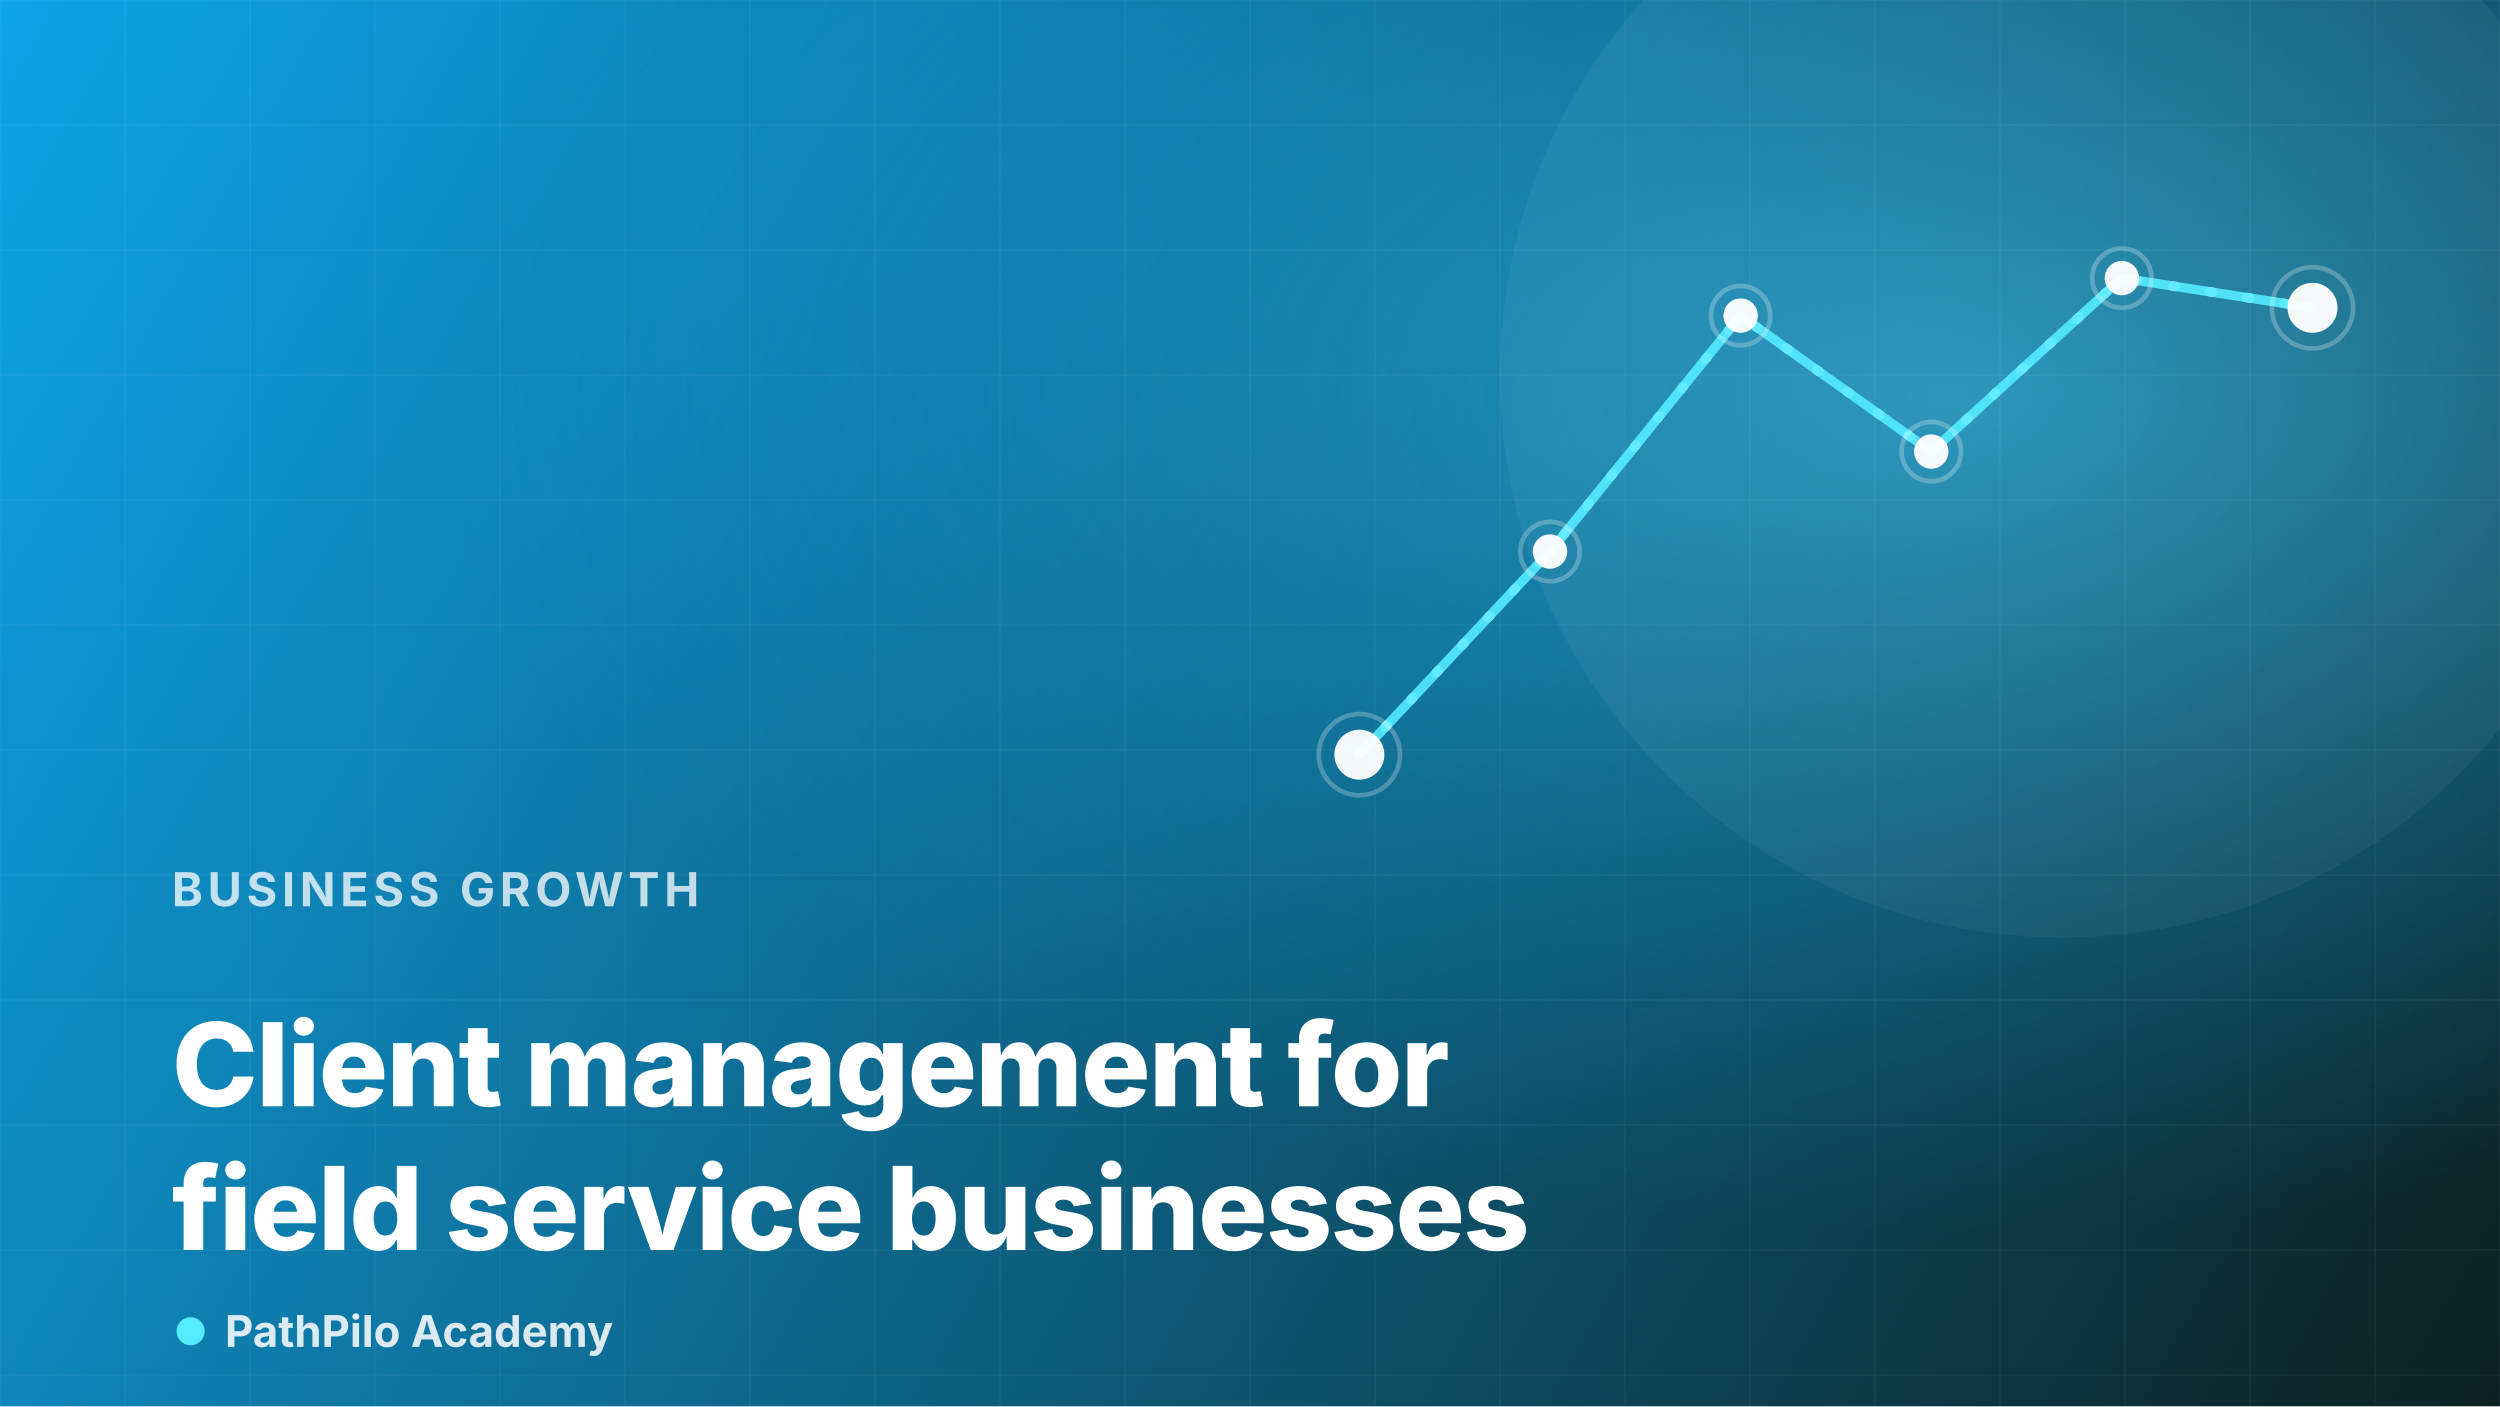
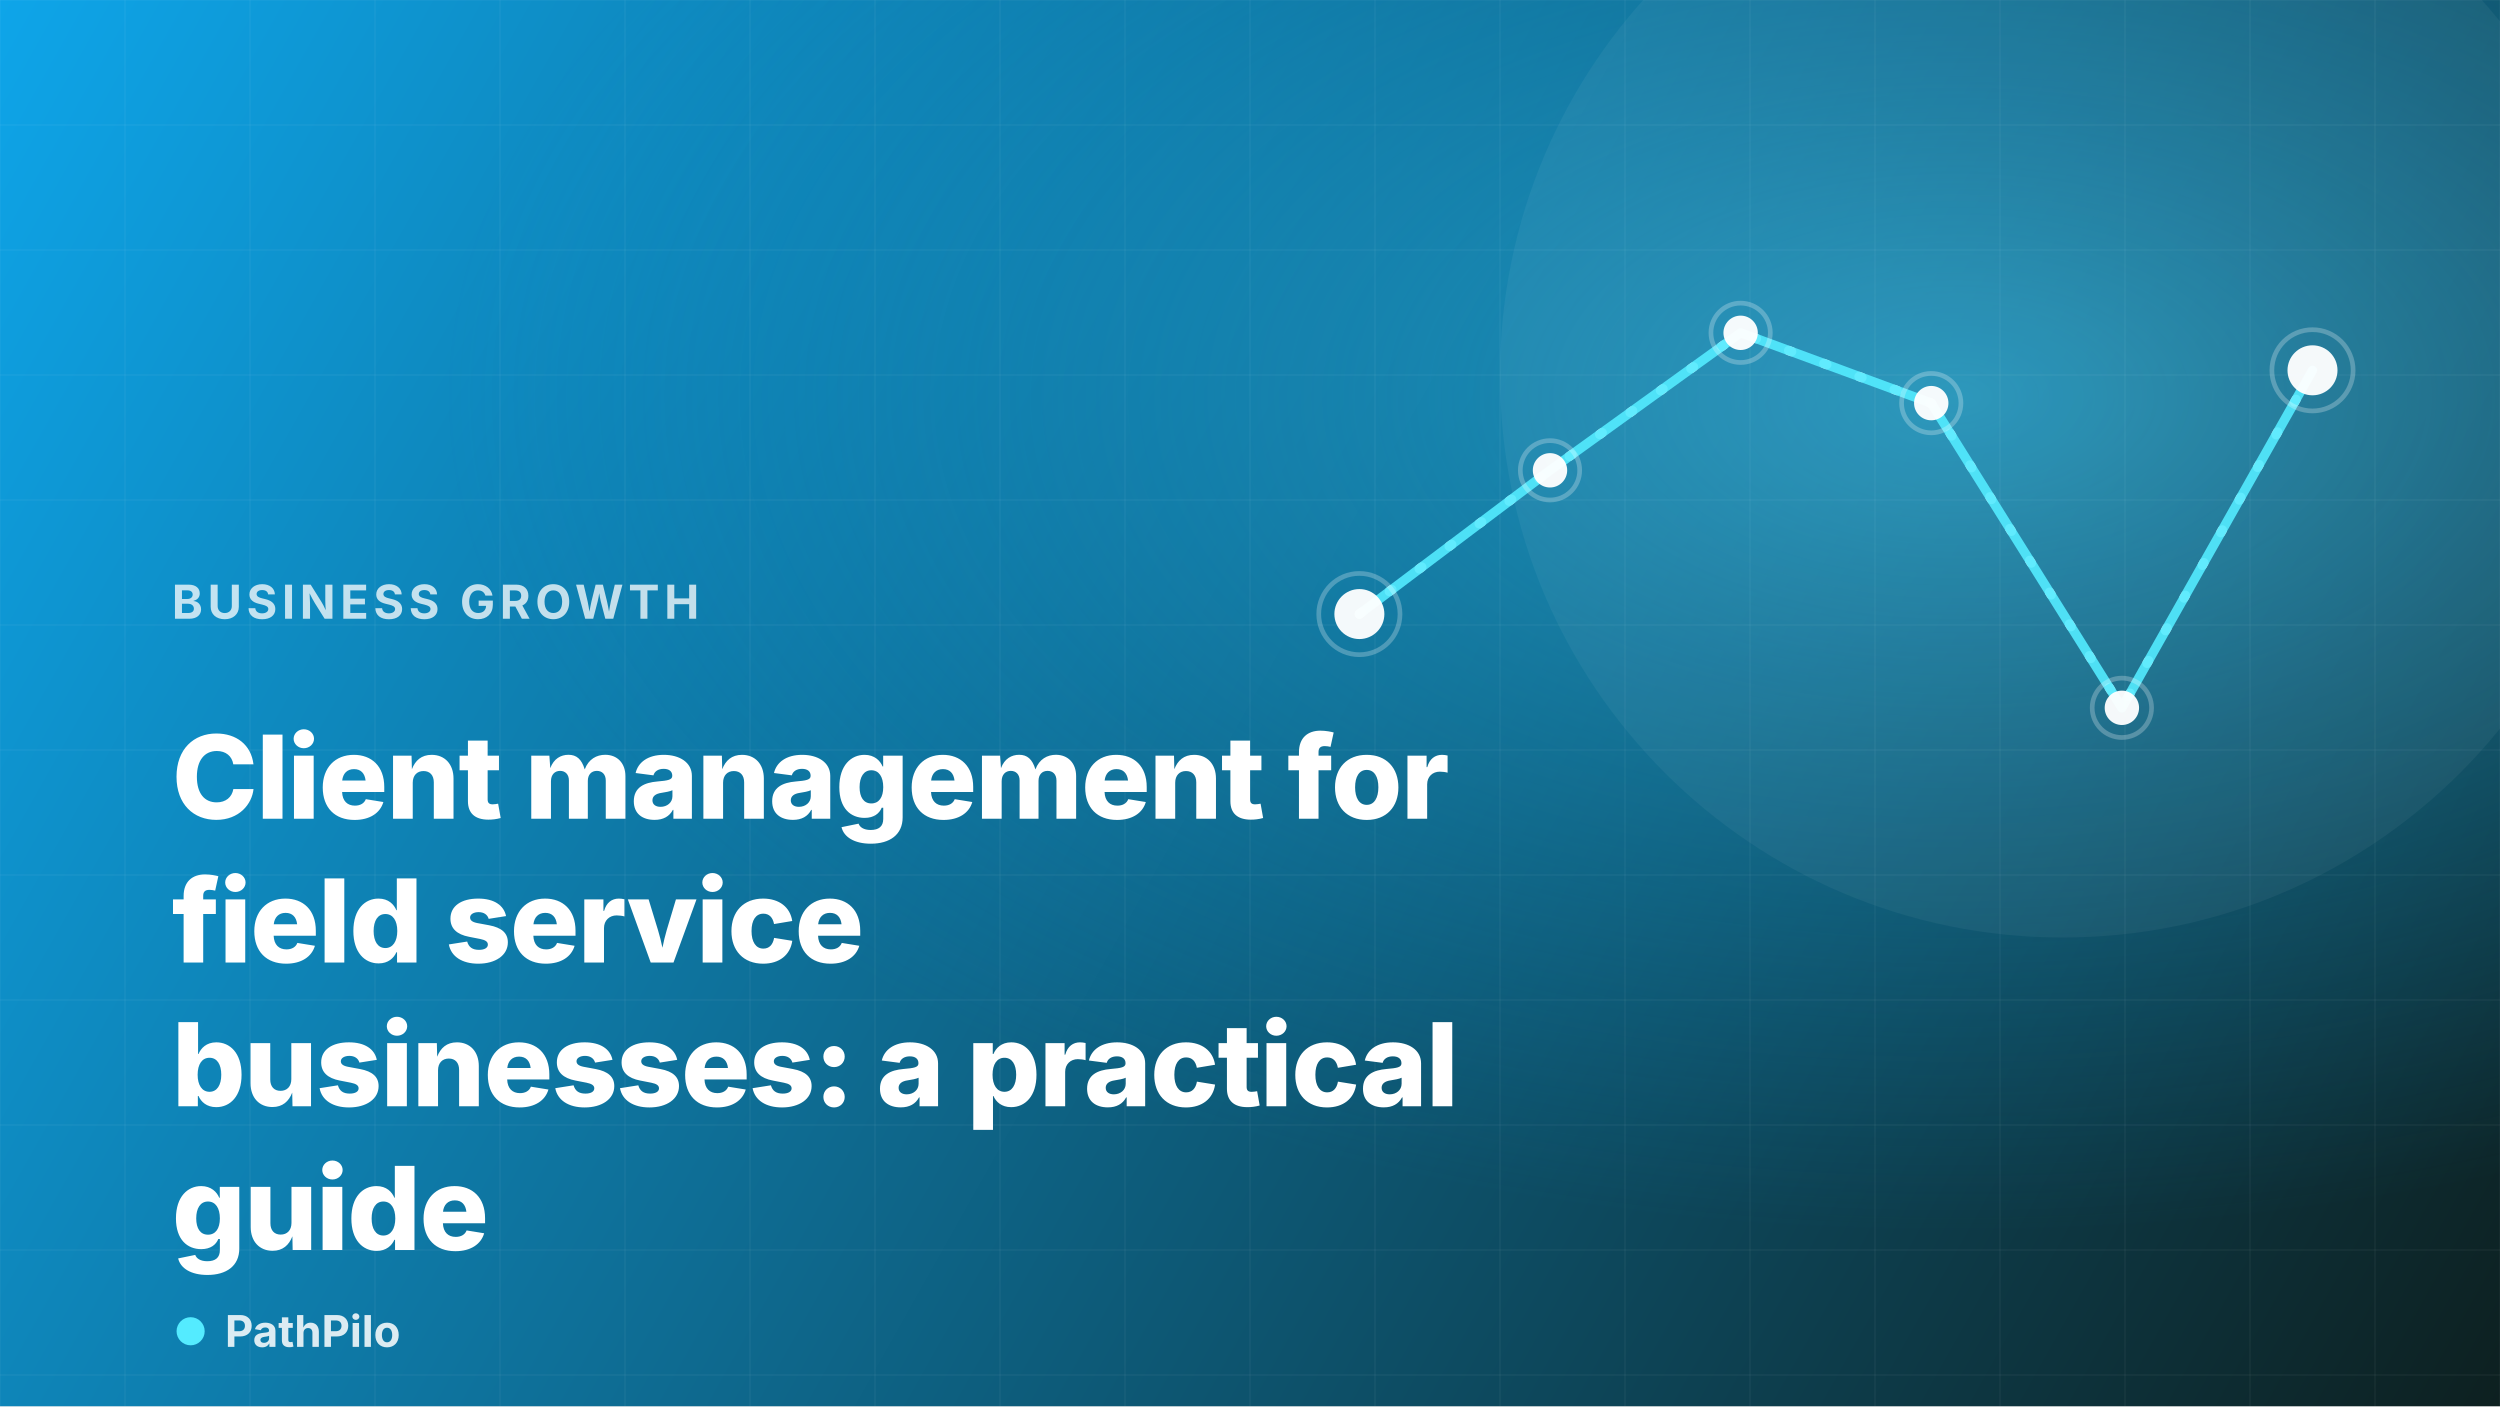
<svg xmlns="http://www.w3.org/2000/svg" width="1600" height="900" viewBox="0 0 1600 900" fill="none">
  <defs>
    <linearGradient id="bg" x1="0" y1="0" x2="1600" y2="900" gradientUnits="userSpaceOnUse">
      <stop offset="0" stop-color="#0ea5e9" />
      <stop offset="1" stop-color="#0d2020" />
    </linearGradient>
    <radialGradient id="glow" cx="0.78" cy="0.28" r="0.6">
      <stop offset="0" stop-color="#36cdff" stop-opacity="0.55" />
      <stop offset="1" stop-color="#0ea5e9" stop-opacity="0" />
    </radialGradient>
  </defs>
  <rect width="1600" height="900" fill="url(#bg)" />
  <rect width="1600" height="900" fill="url(#glow)" />
  <line x1="0" y1="0" x2="0" y2="900" stroke="#FFFFFF" stroke-opacity="0.04" />
  <line x1="80" y1="0" x2="80" y2="900" stroke="#FFFFFF" stroke-opacity="0.04" />
  <line x1="160" y1="0" x2="160" y2="900" stroke="#FFFFFF" stroke-opacity="0.04" />
  <line x1="240" y1="0" x2="240" y2="900" stroke="#FFFFFF" stroke-opacity="0.04" />
  <line x1="320" y1="0" x2="320" y2="900" stroke="#FFFFFF" stroke-opacity="0.04" />
  <line x1="400" y1="0" x2="400" y2="900" stroke="#FFFFFF" stroke-opacity="0.04" />
  <line x1="480" y1="0" x2="480" y2="900" stroke="#FFFFFF" stroke-opacity="0.04" />
  <line x1="560" y1="0" x2="560" y2="900" stroke="#FFFFFF" stroke-opacity="0.04" />
  <line x1="640" y1="0" x2="640" y2="900" stroke="#FFFFFF" stroke-opacity="0.04" />
  <line x1="720" y1="0" x2="720" y2="900" stroke="#FFFFFF" stroke-opacity="0.04" />
  <line x1="800" y1="0" x2="800" y2="900" stroke="#FFFFFF" stroke-opacity="0.04" />
  <line x1="880" y1="0" x2="880" y2="900" stroke="#FFFFFF" stroke-opacity="0.04" />
  <line x1="960" y1="0" x2="960" y2="900" stroke="#FFFFFF" stroke-opacity="0.04" />
  <line x1="1040" y1="0" x2="1040" y2="900" stroke="#FFFFFF" stroke-opacity="0.04" />
  <line x1="1120" y1="0" x2="1120" y2="900" stroke="#FFFFFF" stroke-opacity="0.04" />
  <line x1="1200" y1="0" x2="1200" y2="900" stroke="#FFFFFF" stroke-opacity="0.04" />
  <line x1="1280" y1="0" x2="1280" y2="900" stroke="#FFFFFF" stroke-opacity="0.04" />
  <line x1="1360" y1="0" x2="1360" y2="900" stroke="#FFFFFF" stroke-opacity="0.04" />
  <line x1="1440" y1="0" x2="1440" y2="900" stroke="#FFFFFF" stroke-opacity="0.04" />
  <line x1="1520" y1="0" x2="1520" y2="900" stroke="#FFFFFF" stroke-opacity="0.04" />
  <line x1="1600" y1="0" x2="1600" y2="900" stroke="#FFFFFF" stroke-opacity="0.04" />
  <line x1="0" y1="0" x2="1600" y2="0" stroke="#FFFFFF" stroke-opacity="0.04" />
  <line x1="0" y1="80" x2="1600" y2="80" stroke="#FFFFFF" stroke-opacity="0.04" />
  <line x1="0" y1="160" x2="1600" y2="160" stroke="#FFFFFF" stroke-opacity="0.04" />
  <line x1="0" y1="240" x2="1600" y2="240" stroke="#FFFFFF" stroke-opacity="0.04" />
  <line x1="0" y1="320" x2="1600" y2="320" stroke="#FFFFFF" stroke-opacity="0.04" />
  <line x1="0" y1="400" x2="1600" y2="400" stroke="#FFFFFF" stroke-opacity="0.04" />
  <line x1="0" y1="480" x2="1600" y2="480" stroke="#FFFFFF" stroke-opacity="0.04" />
  <line x1="0" y1="560" x2="1600" y2="560" stroke="#FFFFFF" stroke-opacity="0.04" />
  <line x1="0" y1="640" x2="1600" y2="640" stroke="#FFFFFF" stroke-opacity="0.04" />
  <line x1="0" y1="720" x2="1600" y2="720" stroke="#FFFFFF" stroke-opacity="0.04" />
  <line x1="0" y1="800" x2="1600" y2="800" stroke="#FFFFFF" stroke-opacity="0.04" />
  <line x1="0" y1="880" x2="1600" y2="880" stroke="#FFFFFF" stroke-opacity="0.04" />
  <circle cx="1320" cy="240" r="360" fill="#FFFFFF" opacity="0.05" />
-   <path d="M870 483 L992 353 L1114 202 L1236 289 L1358 178 L1480 197" stroke="#FFFFFF" stroke-opacity="0.85" stroke-width="6" stroke-linecap="round" stroke-linejoin="round" stroke-dasharray="2 22" />
-   <path d="M870 483 L992 353 L1114 202 L1236 289 L1358 178 L1480 197" stroke="#54ebff" stroke-opacity="0.9" stroke-width="6" stroke-linecap="round" stroke-linejoin="round" />
-   <circle cx="870" cy="483" r="16" fill="#FFFFFF" opacity="0.95" />
-   <circle cx="870" cy="483" r="26" fill="none" stroke="#FFFFFF" stroke-opacity="0.25" stroke-width="3" />
-   <circle cx="992" cy="353" r="11" fill="#FFFFFF" opacity="0.95" />
-   <circle cx="992" cy="353" r="19" fill="none" stroke="#FFFFFF" stroke-opacity="0.25" stroke-width="3" />
-   <circle cx="1114" cy="202" r="11" fill="#FFFFFF" opacity="0.95" />
-   <circle cx="1114" cy="202" r="19" fill="none" stroke="#FFFFFF" stroke-opacity="0.25" stroke-width="3" />
-   <circle cx="1236" cy="289" r="11" fill="#FFFFFF" opacity="0.95" />
-   <circle cx="1236" cy="289" r="19" fill="none" stroke="#FFFFFF" stroke-opacity="0.25" stroke-width="3" />
-   <circle cx="1358" cy="178" r="11" fill="#FFFFFF" opacity="0.95" />
-   <circle cx="1358" cy="178" r="19" fill="none" stroke="#FFFFFF" stroke-opacity="0.25" stroke-width="3" />
-   <circle cx="1480" cy="197" r="16" fill="#FFFFFF" opacity="0.95" />
-   <circle cx="1480" cy="197" r="26" fill="none" stroke="#FFFFFF" stroke-opacity="0.25" stroke-width="3" />
-   <text x="110" y="580" fill="#FFFFFF" fill-opacity="0.75" font-family="Inter, Arial, sans-serif" font-size="30" font-weight="700" letter-spacing="3">BUSINESS GROWTH</text>
+   <path d="M870 393 L992 301 L1114 213 L1236 258 L1358 453 L1480 237" stroke="#FFFFFF" stroke-opacity="0.85" stroke-width="6" stroke-linecap="round" stroke-linejoin="round" stroke-dasharray="2 22" />
+   <path d="M870 393 L992 301 L1114 213 L1236 258 L1358 453 L1480 237" stroke="#54ebff" stroke-opacity="0.9" stroke-width="6" stroke-linecap="round" stroke-linejoin="round" />
+   <circle cx="870" cy="393" r="16" fill="#FFFFFF" opacity="0.95" />
+   <circle cx="870" cy="393" r="26" fill="none" stroke="#FFFFFF" stroke-opacity="0.25" stroke-width="3" />
+   <circle cx="992" cy="301" r="11" fill="#FFFFFF" opacity="0.95" />
+   <circle cx="992" cy="301" r="19" fill="none" stroke="#FFFFFF" stroke-opacity="0.25" stroke-width="3" />
+   <circle cx="1114" cy="213" r="11" fill="#FFFFFF" opacity="0.95" />
+   <circle cx="1114" cy="213" r="19" fill="none" stroke="#FFFFFF" stroke-opacity="0.25" stroke-width="3" />
+   <circle cx="1236" cy="258" r="11" fill="#FFFFFF" opacity="0.95" />
+   <circle cx="1236" cy="258" r="19" fill="none" stroke="#FFFFFF" stroke-opacity="0.25" stroke-width="3" />
+   <circle cx="1358" cy="453" r="11" fill="#FFFFFF" opacity="0.95" />
+   <circle cx="1358" cy="453" r="19" fill="none" stroke="#FFFFFF" stroke-opacity="0.25" stroke-width="3" />
+   <circle cx="1480" cy="237" r="16" fill="#FFFFFF" opacity="0.95" />
+   <circle cx="1480" cy="237" r="26" fill="none" stroke="#FFFFFF" stroke-opacity="0.25" stroke-width="3" />
+   <text x="110" y="396" fill="#FFFFFF" fill-opacity="0.75" font-family="Inter, Arial, sans-serif" font-size="30" font-weight="700" letter-spacing="3">BUSINESS GROWTH</text>
  <text fill="#FFFFFF" font-family="Inter, Arial, sans-serif" font-size="74" font-weight="800" letter-spacing="-1">
-     <tspan x="110" y="708">Client management for</tspan>
-     <tspan x="110" y="800">field service businesses</tspan>
+     <tspan x="110" y="524">Client management for</tspan>
+     <tspan x="110" y="616">field service</tspan>
+     <tspan x="110" y="708">businesses: a practical</tspan>
+     <tspan x="110" y="800">guide</tspan>
  </text>
  <g>
    <circle cx="122" cy="852" r="9" fill="#54ebff" />
-     <text x="144" y="862" fill="#FFFFFF" fill-opacity="0.85" font-family="Inter, Arial, sans-serif" font-size="28" font-weight="700">PathPilo Academy</text>
+     <text x="144" y="862" fill="#FFFFFF" fill-opacity="0.85" font-family="Inter, Arial, sans-serif" font-size="28" font-weight="700">PathPilo</text>
  </g>
</svg>
